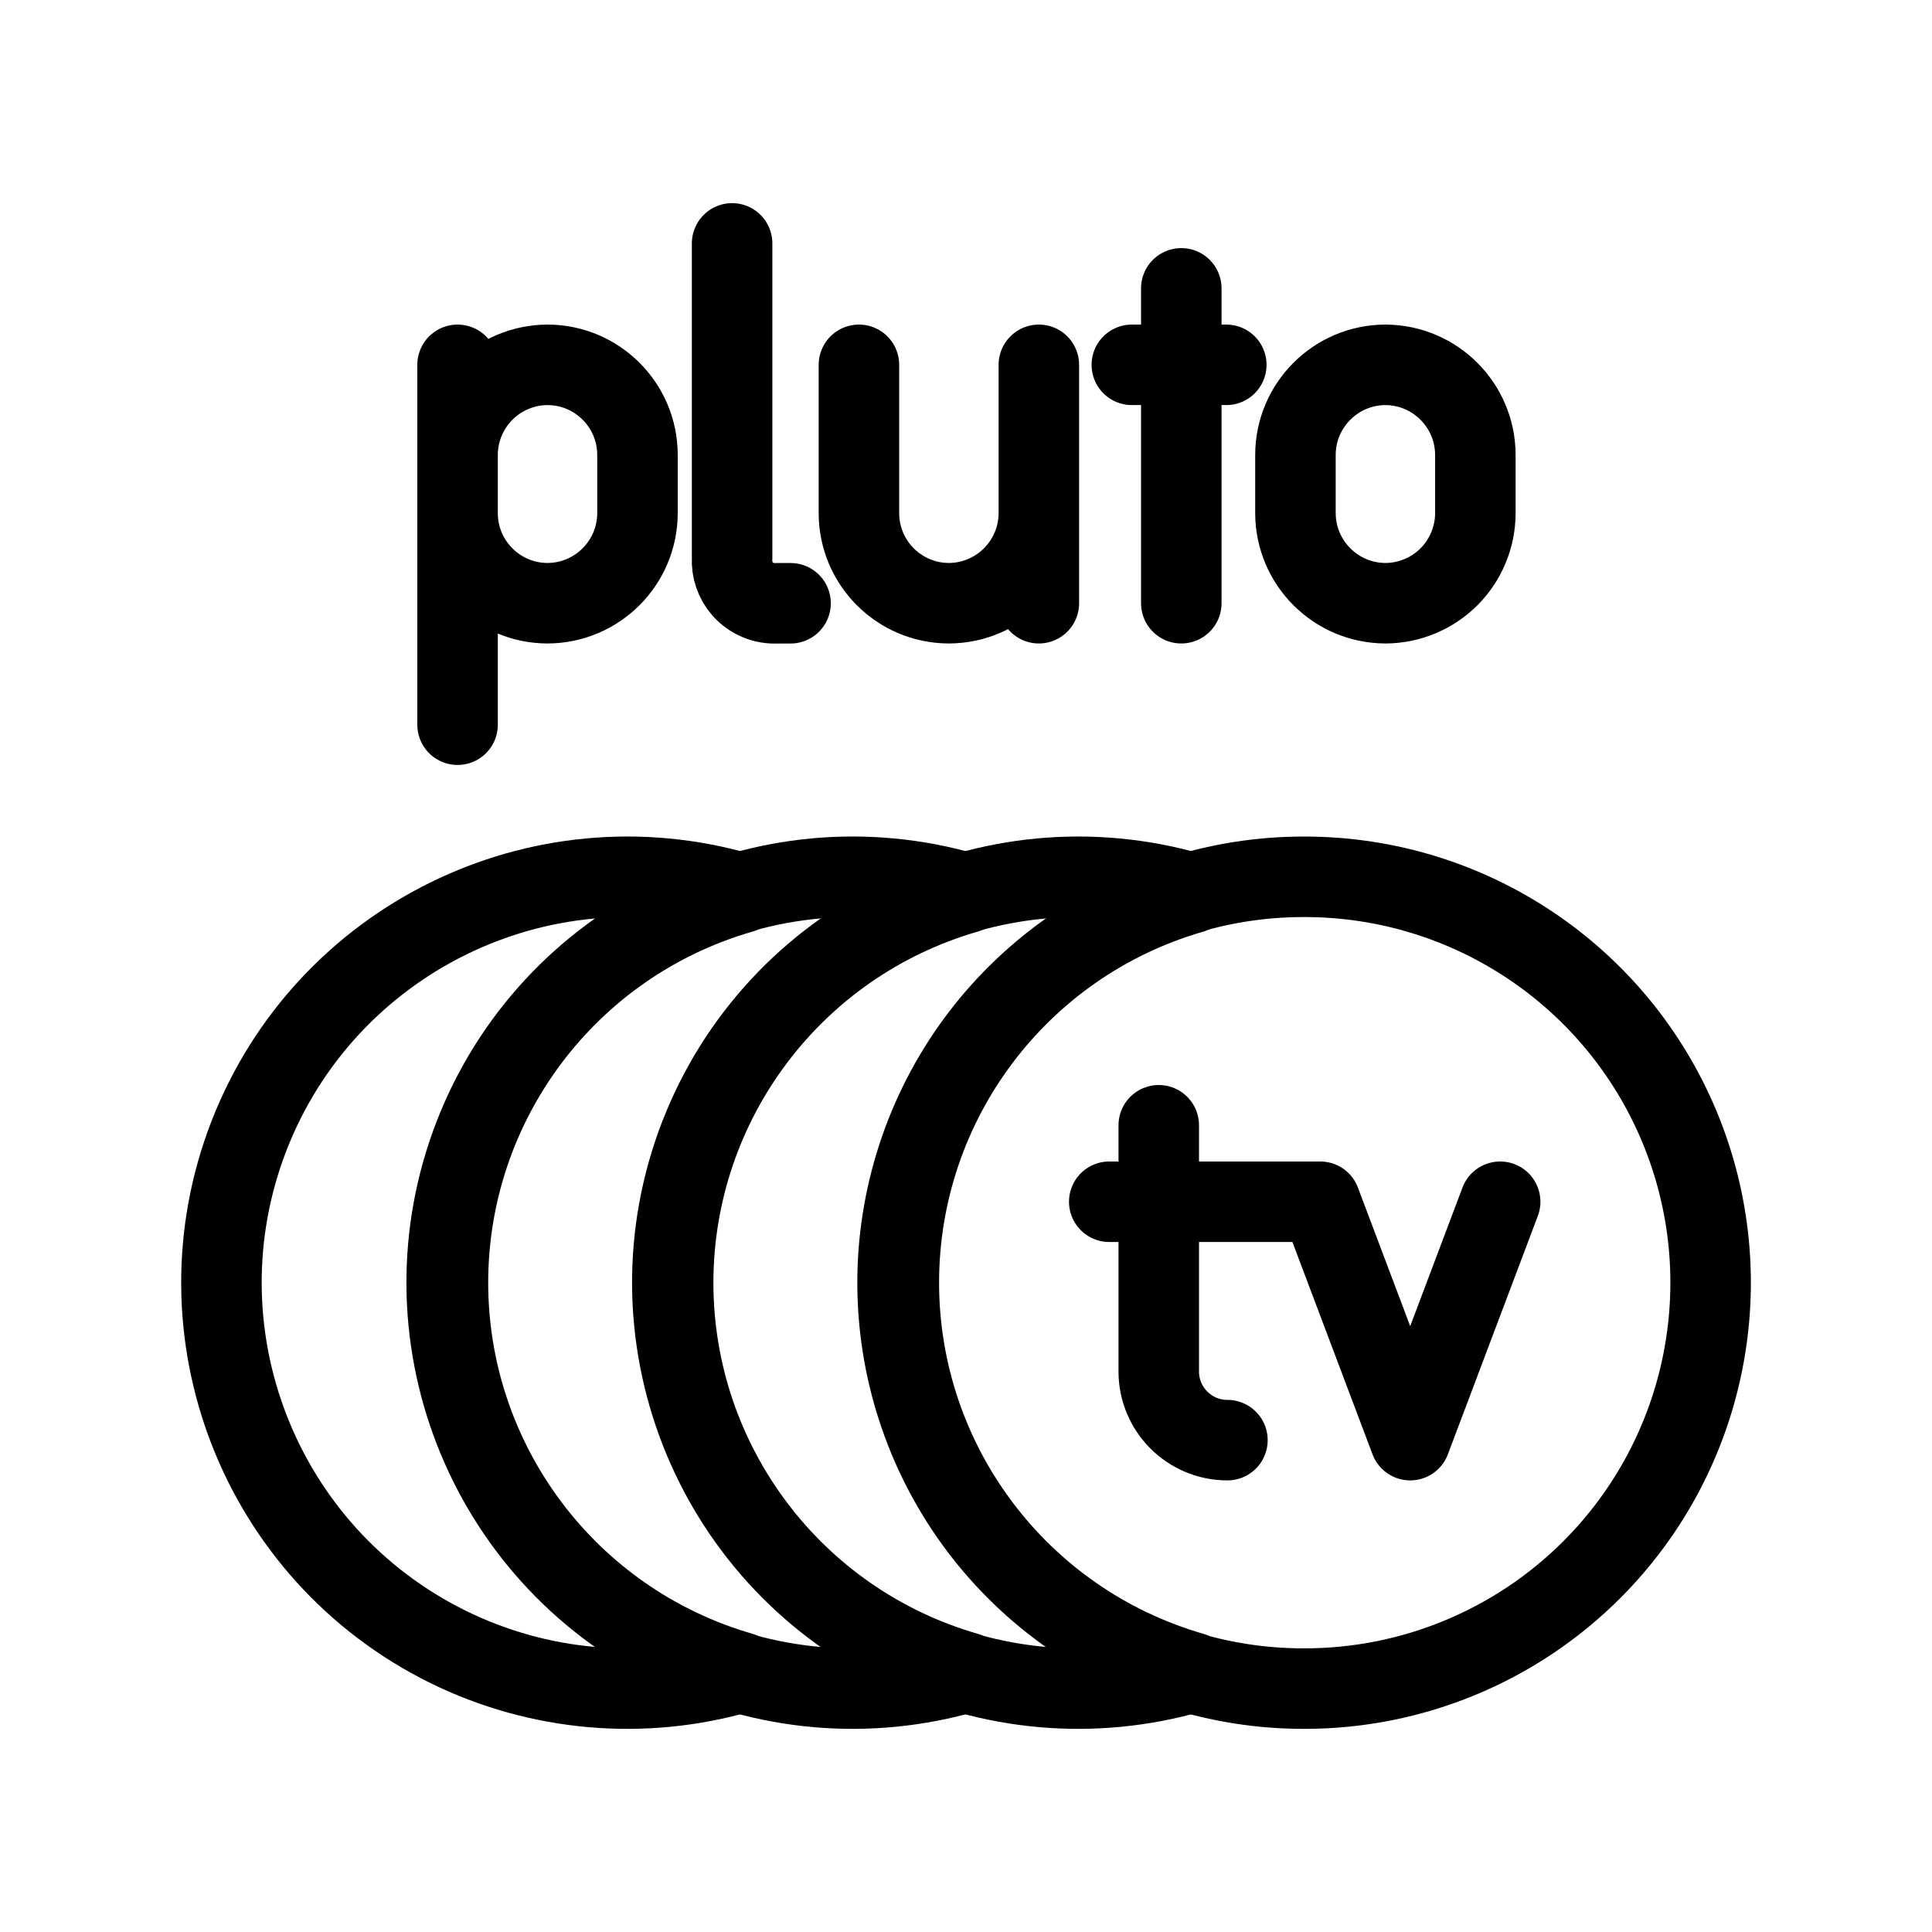
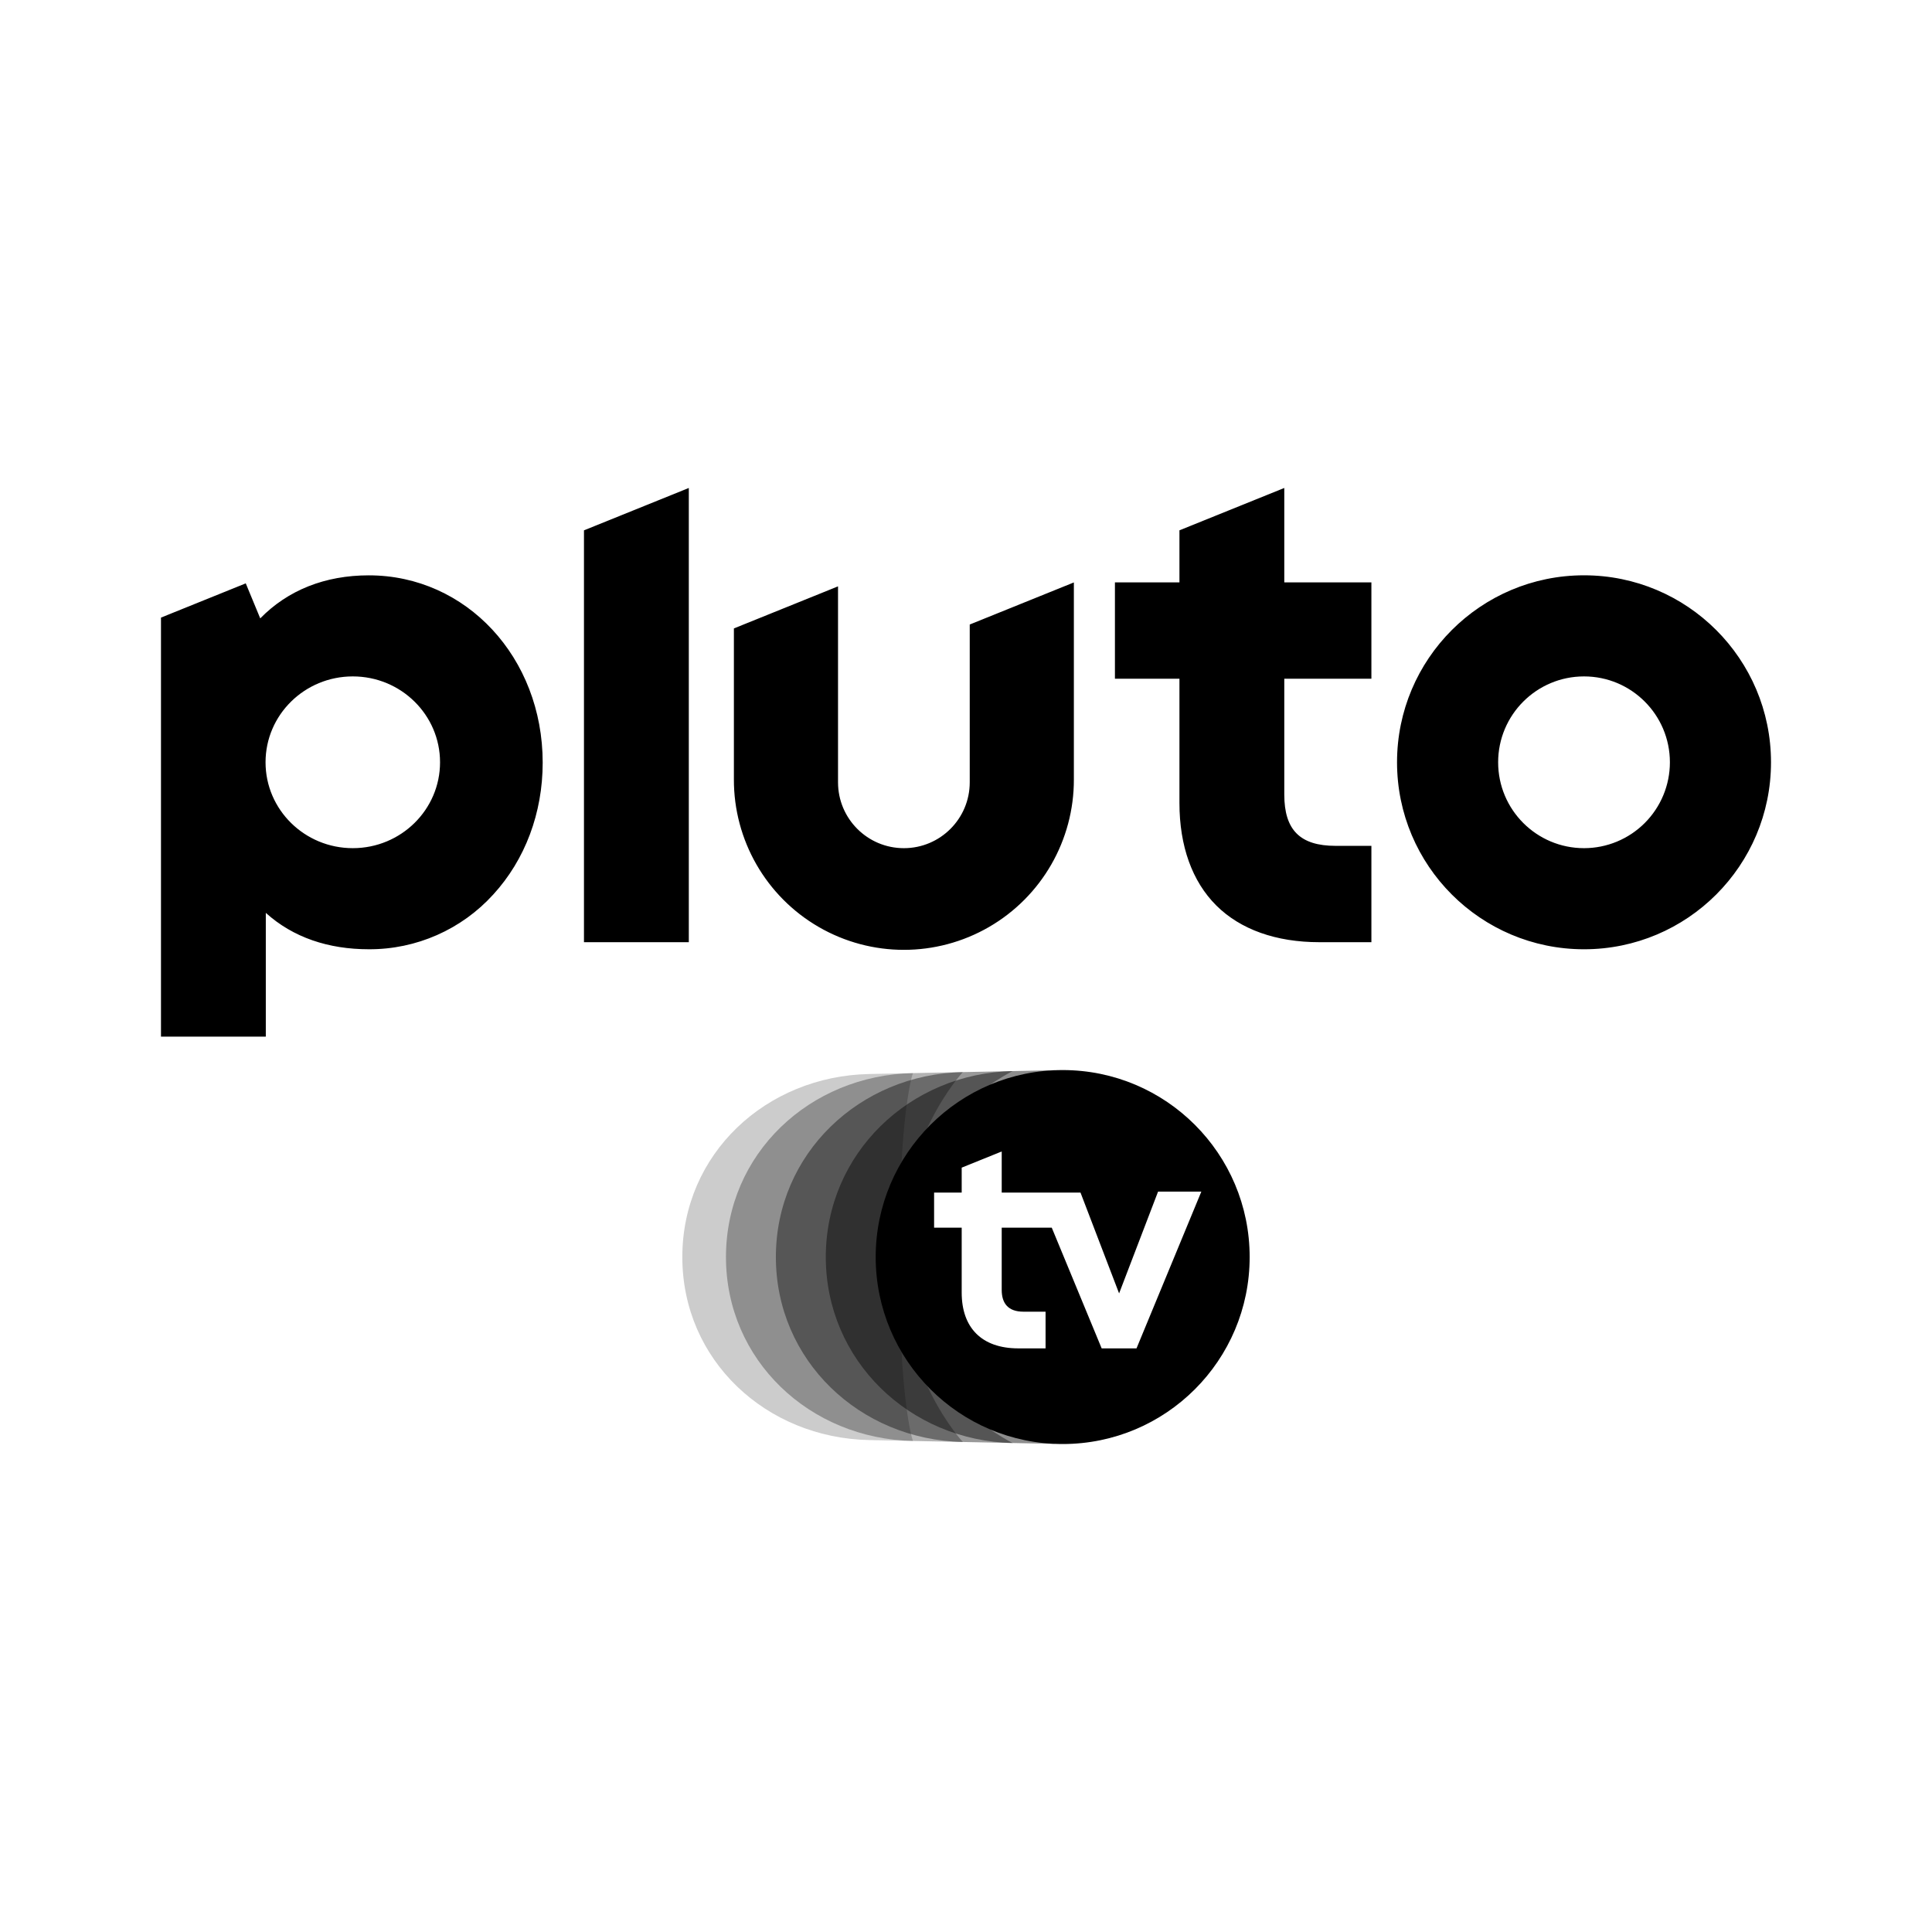
- <svg xmlns="http://www.w3.org/2000/svg" viewBox="0 0 48 48">
-   <path fill="none" stroke="#000" stroke-linecap="round" stroke-linejoin="round" stroke-width="2" d="M34.42 14.987a2.244 2.244 0 0 1-2.235-2.235v-1.453a2.243 2.243 0 0 1 2.235-2.235 2.244 2.244 0 0 1 2.235 2.235v1.453a2.247 2.247 0 0 1-.656 1.579 2.247 2.247 0 0 1-1.579.656ZM21.34 9.064v3.688a2.24 2.24 0 0 0 2.235 2.235 2.244 2.244 0 0 0 2.235-2.235V9.064m0 3.688v2.235m3.539-7.823v7.823M28.12 9.064h2.347M18.189 6.047v7.823a1.06 1.06 0 0 0 .263.764 1.062 1.062 0 0 0 .854.354h.335m-8.273-2.236a2.24 2.24 0 0 0 2.235 2.235 2.243 2.243 0 0 0 2.235-2.235v-1.453a2.24 2.24 0 0 0-2.235-2.235 2.244 2.244 0 0 0-2.235 2.235m0-2.235v8.941m17.421 9.952v6.117a1.706 1.706 0 0 0 1.706 1.706" />
-   <path fill="none" stroke="#000" stroke-linecap="round" stroke-linejoin="round" stroke-width="2" d="M27.559 29.857h5.242l2.235 5.923 2.235-5.923" />
-   <path fill="none" stroke="#000" stroke-linecap="round" stroke-linejoin="round" stroke-width="2" d="M32.415 21.784a10.086 10.086 0 0 0-5.944 18.255 10.085 10.085 0 0 0 5.944 1.914c2.674 0 5.241-1.063 7.131-2.953a10.085 10.085 0 0 0-7.131-17.216Z" />
-   <path fill="none" stroke="#000" stroke-linecap="round" stroke-linejoin="round" stroke-width="2" d="M22.331 31.869a10.08 10.08 0 0 1 7.281-9.682 10.09 10.09 0 0 0-12.222 6.026 10.09 10.09 0 0 0 4.939 12.701 10.089 10.089 0 0 0 7.283.636 10.085 10.085 0 0 1-7.281-9.681Z" />
-   <path fill="none" stroke="#000" stroke-linecap="round" stroke-linejoin="round" stroke-width="2" d="M11.129 31.869a10.08 10.08 0 0 1 7.281-9.682 10.09 10.09 0 0 0-12.222 6.026 10.09 10.09 0 0 0 4.939 12.701 10.089 10.089 0 0 0 7.283.636 10.085 10.085 0 0 1-7.281-9.681Z" />
-   <path fill="none" stroke="#000" stroke-linecap="round" stroke-linejoin="round" stroke-width="2" d="M16.724 31.869a10.087 10.087 0 0 1 7.282-9.682 10.089 10.089 0 0 0-12.222 6.026 10.09 10.09 0 0 0 4.939 12.701 10.089 10.089 0 0 0 7.283.636 10.081 10.081 0 0 1-7.282-9.681Z" />
+ <svg xmlns="http://www.w3.org/2000/svg" width="192" height="192" version="1.1" viewBox="0 0 192 192">
+   <g id="Artboard" transform="matrix(.19076 0 0 .19076 16 42.061)" fill="none" fill-rule="evenodd">
+     <g id="PlutoTV_Logo_Hero_RGB_Color" fill="#000" fill-rule="nonzero">
+       <path id="Shape" d="m741.34 79.221c-53.799 0-97.412 43.613-97.412 97.412s43.613 97.412 97.412 97.412 97.412-43.613 97.412-97.412-43.613-97.412-97.412-97.412zm0 142.15c-24.709 0-44.739-20.03-44.739-44.739s20.03-44.739 44.739-44.739 44.739 20.03 44.739 44.739c0 11.866-4.713 23.245-13.103 31.636-8.39 8.39-19.77 13.103-31.636 13.103zm-156.15-88.272v60.322c0 18.5 8.247 26.744 26.744 26.744h18.638v50.19h-27.124c-22.557 0-41.123-6.617-53.688-19.134s-19.188-30.961-19.188-53.373v-64.749h-33.61v-50.19h33.61v-27.121l54.618-22.067v49.188h45.382v50.19zm-109.62-50.16v102.55c0.106 31.709-16.749 61.055-44.193 76.941-27.443 15.885-61.286 15.885-88.729 0-27.443-15.885-44.299-45.231-44.193-76.941v-78.595l54.25-21.918v102.09c0 18.948 15.36 34.308 34.308 34.308s34.308-15.36 34.308-34.308v-82.206zm-200.6-49.214v236.63h-54.62v-214.56zm-166.7 45.514c-22.821 0-42.175 7.713-56.572 22.423l-7.545-18.248-44.162 17.842v218.29h54.609v-64.463c14.206 12.818 32.6 18.954 53.67 18.954 24.688 0.117 48.263-10.262 64.848-28.549 16.59-18.113 25.726-42.5 25.726-68.665 0-54.719-39.784-97.581-90.574-97.581zm-8.352 142.13c-25.1 0-45.452-20.03-45.452-44.739s20.352-44.738 45.452-44.738 45.453 20.03 45.453 44.738-20.348 44.739-45.453 44.739z" />
+       <path id="Path" d="m384.54 434.38c0-76.54 7.195-95.814 7.195-95.814l-22.732 0.462c-53.8 1.1-97.412 41.553-97.412 95.352s43.613 94.253 97.412 95.351l22.732 0.463s-7.195-19.275-7.195-95.814" fill-opacity=".201" />
+       <path d="m384.54 434.38c0-61.265 33.2-96.346 33.2-96.346l-26.006 0.532c-53.798 1.098-97.407 42.014-97.407 95.814s43.613 94.717 97.412 95.814l26.006 0.531s-33.2-35.08-33.2-96.345" fill-opacity=".299" />
+       <path d="m384.54 434.38c0-69.166 59.2-96.876 59.2-96.876l-26 0.53c-53.799 1.099-97.413 42.546-97.413 96.346s43.612 95.247 97.412 96.345l26.001 0.54s-59.201-27.72-59.201-96.885" fill-opacity=".401" />
+       <path d="m384.54 434.38c0-45.068 29.332-91.88 81.53-97.337l-22.324 0.461c-53.8 1.1-97.412 43.077-97.412 96.876s43.612 95.778 97.412 96.885l22.4 0.455c-52.175-5.43-81.606-52.272-81.606-97.34" fill-opacity=".448" />
+       <path d="m469.74 336.97c-53.799 0-97.412 43.613-97.412 97.412s43.613 97.412 97.412 97.412 97.412-43.613 97.412-97.412-43.613-97.412-97.412-97.412zm38.467 144.99h-18.156l-26-62.881h-26.072v32.444c0 6.987 3.371 11.324 11.315 11.324h11.531v19.113h-14.171c-19.226 0-29.521-10.877-29.521-29.053v-33.826h-14.38v-18.283h14.38v-12.993l20.85-8.424v21.417h41.042l20.109 52.524 20.3-53.024h22.542z" />
+     </g>
+   </g>
</svg>
